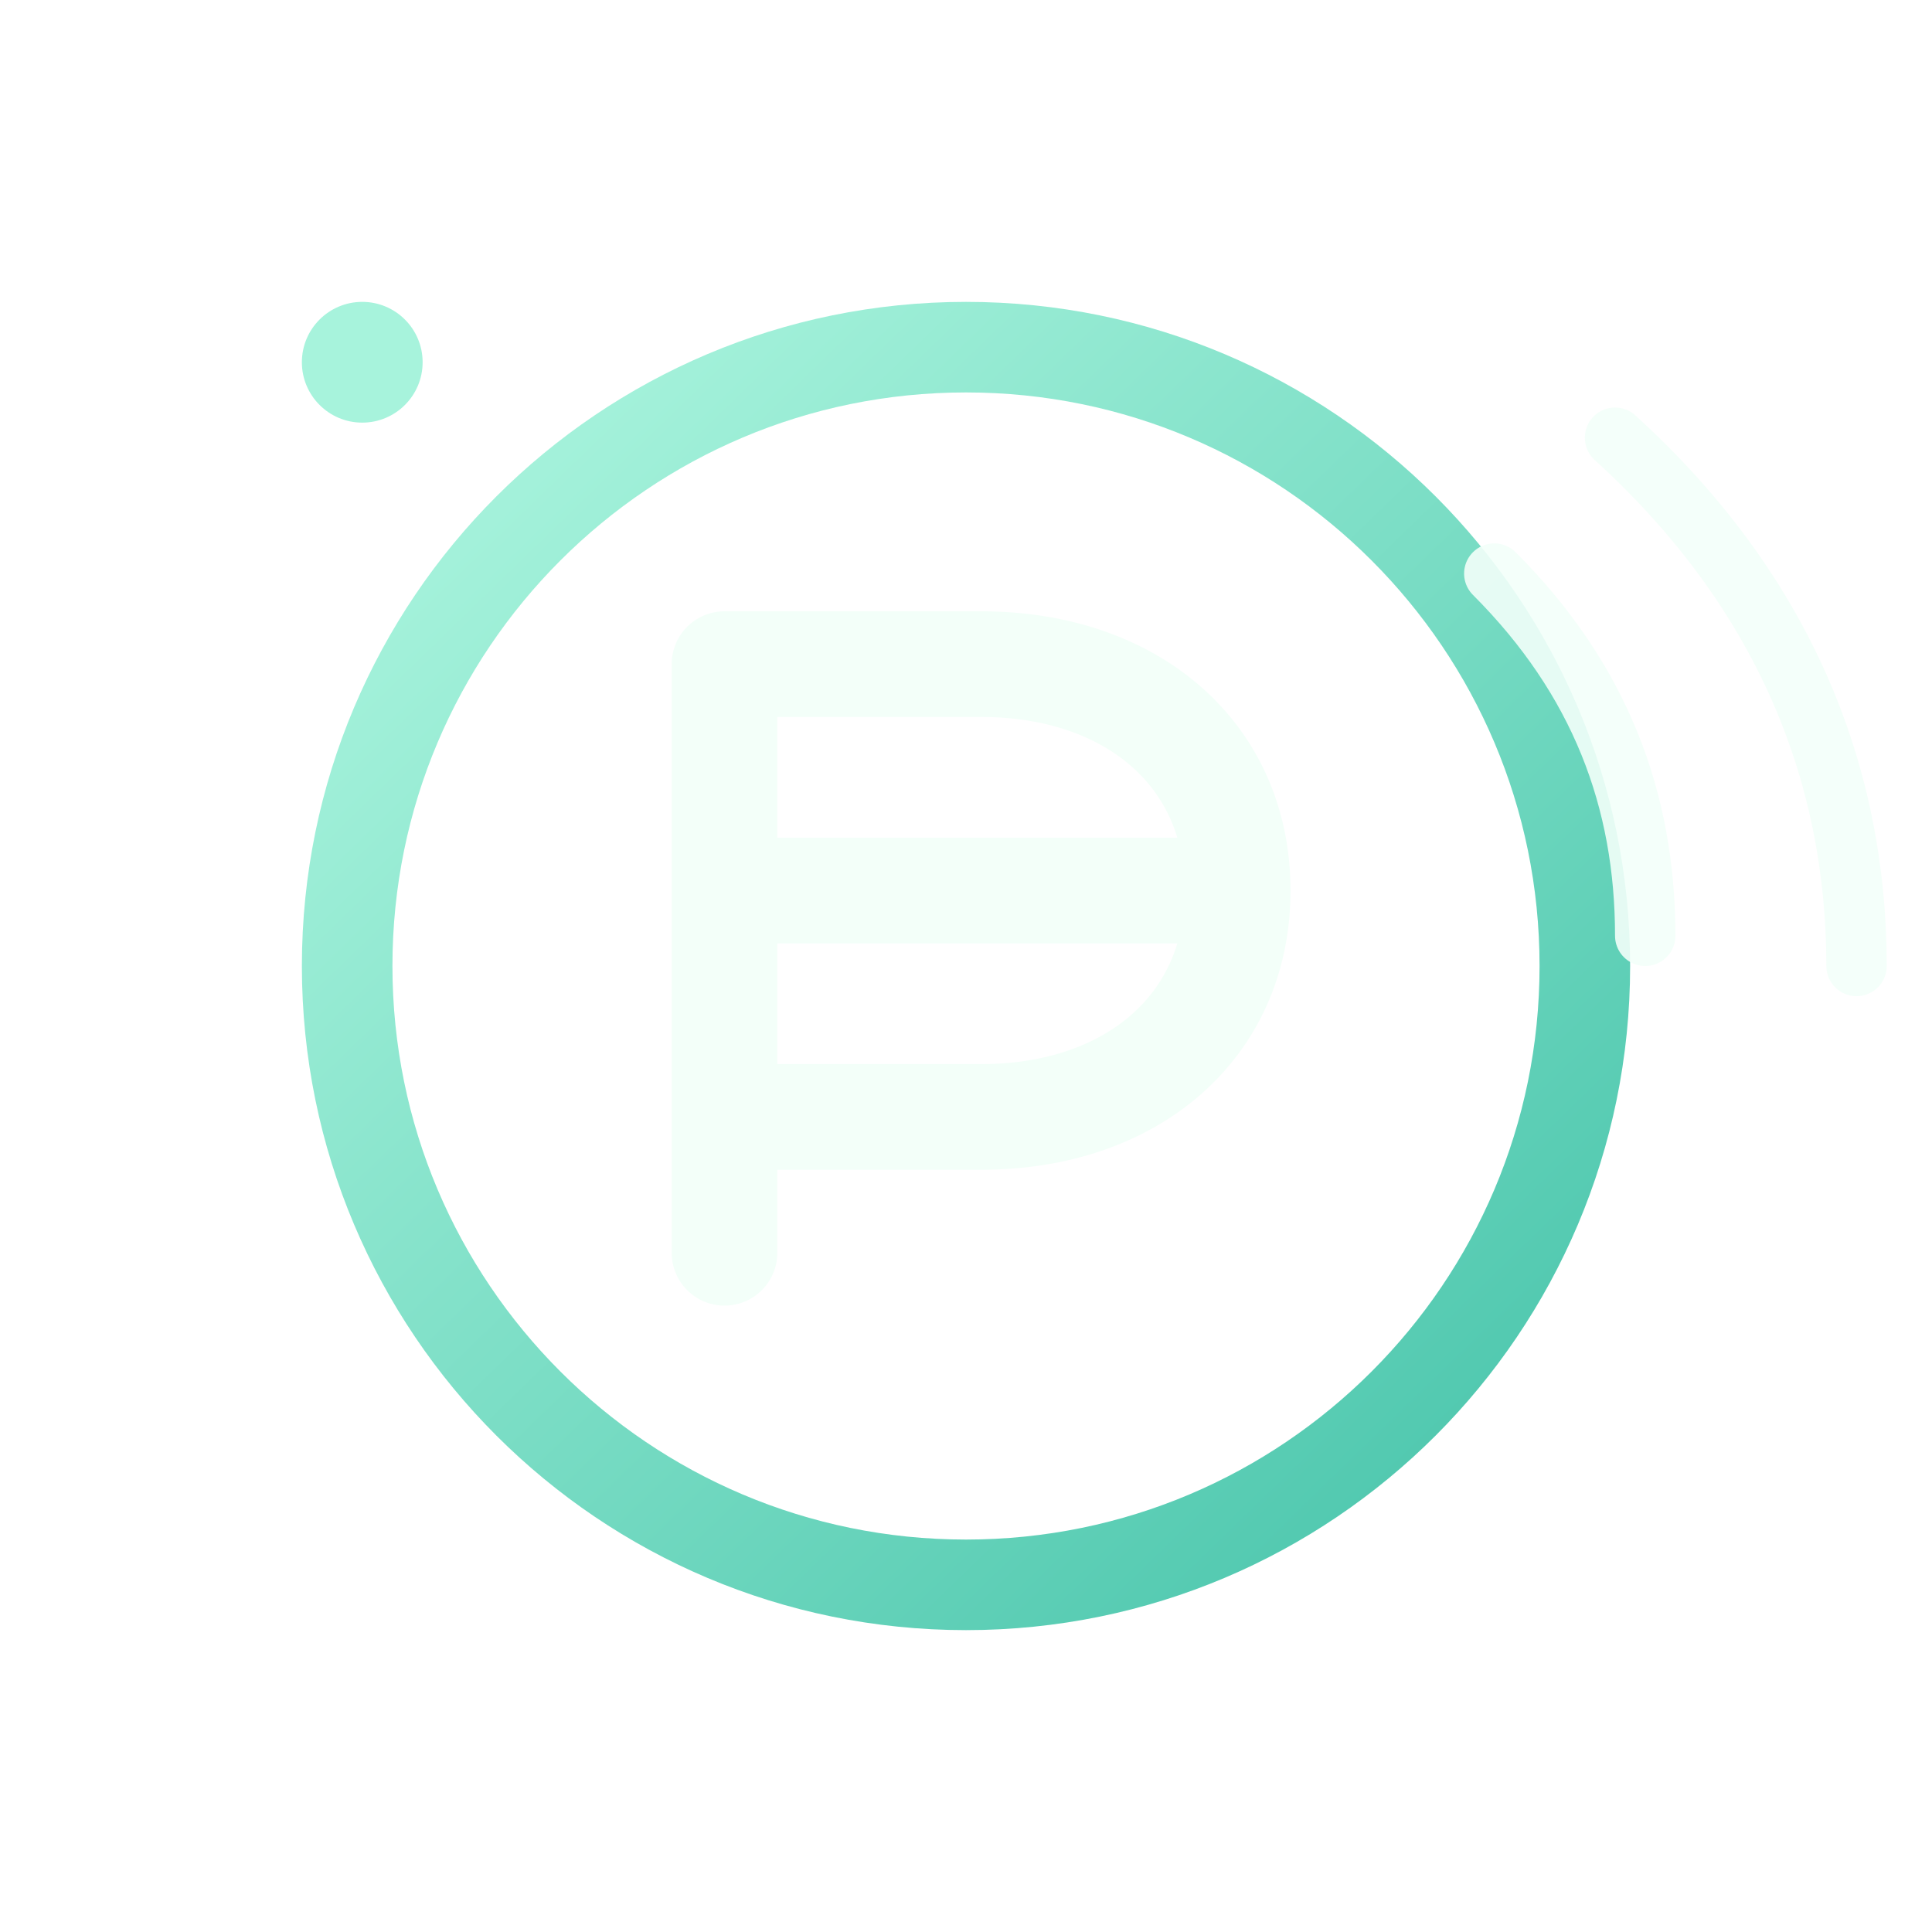
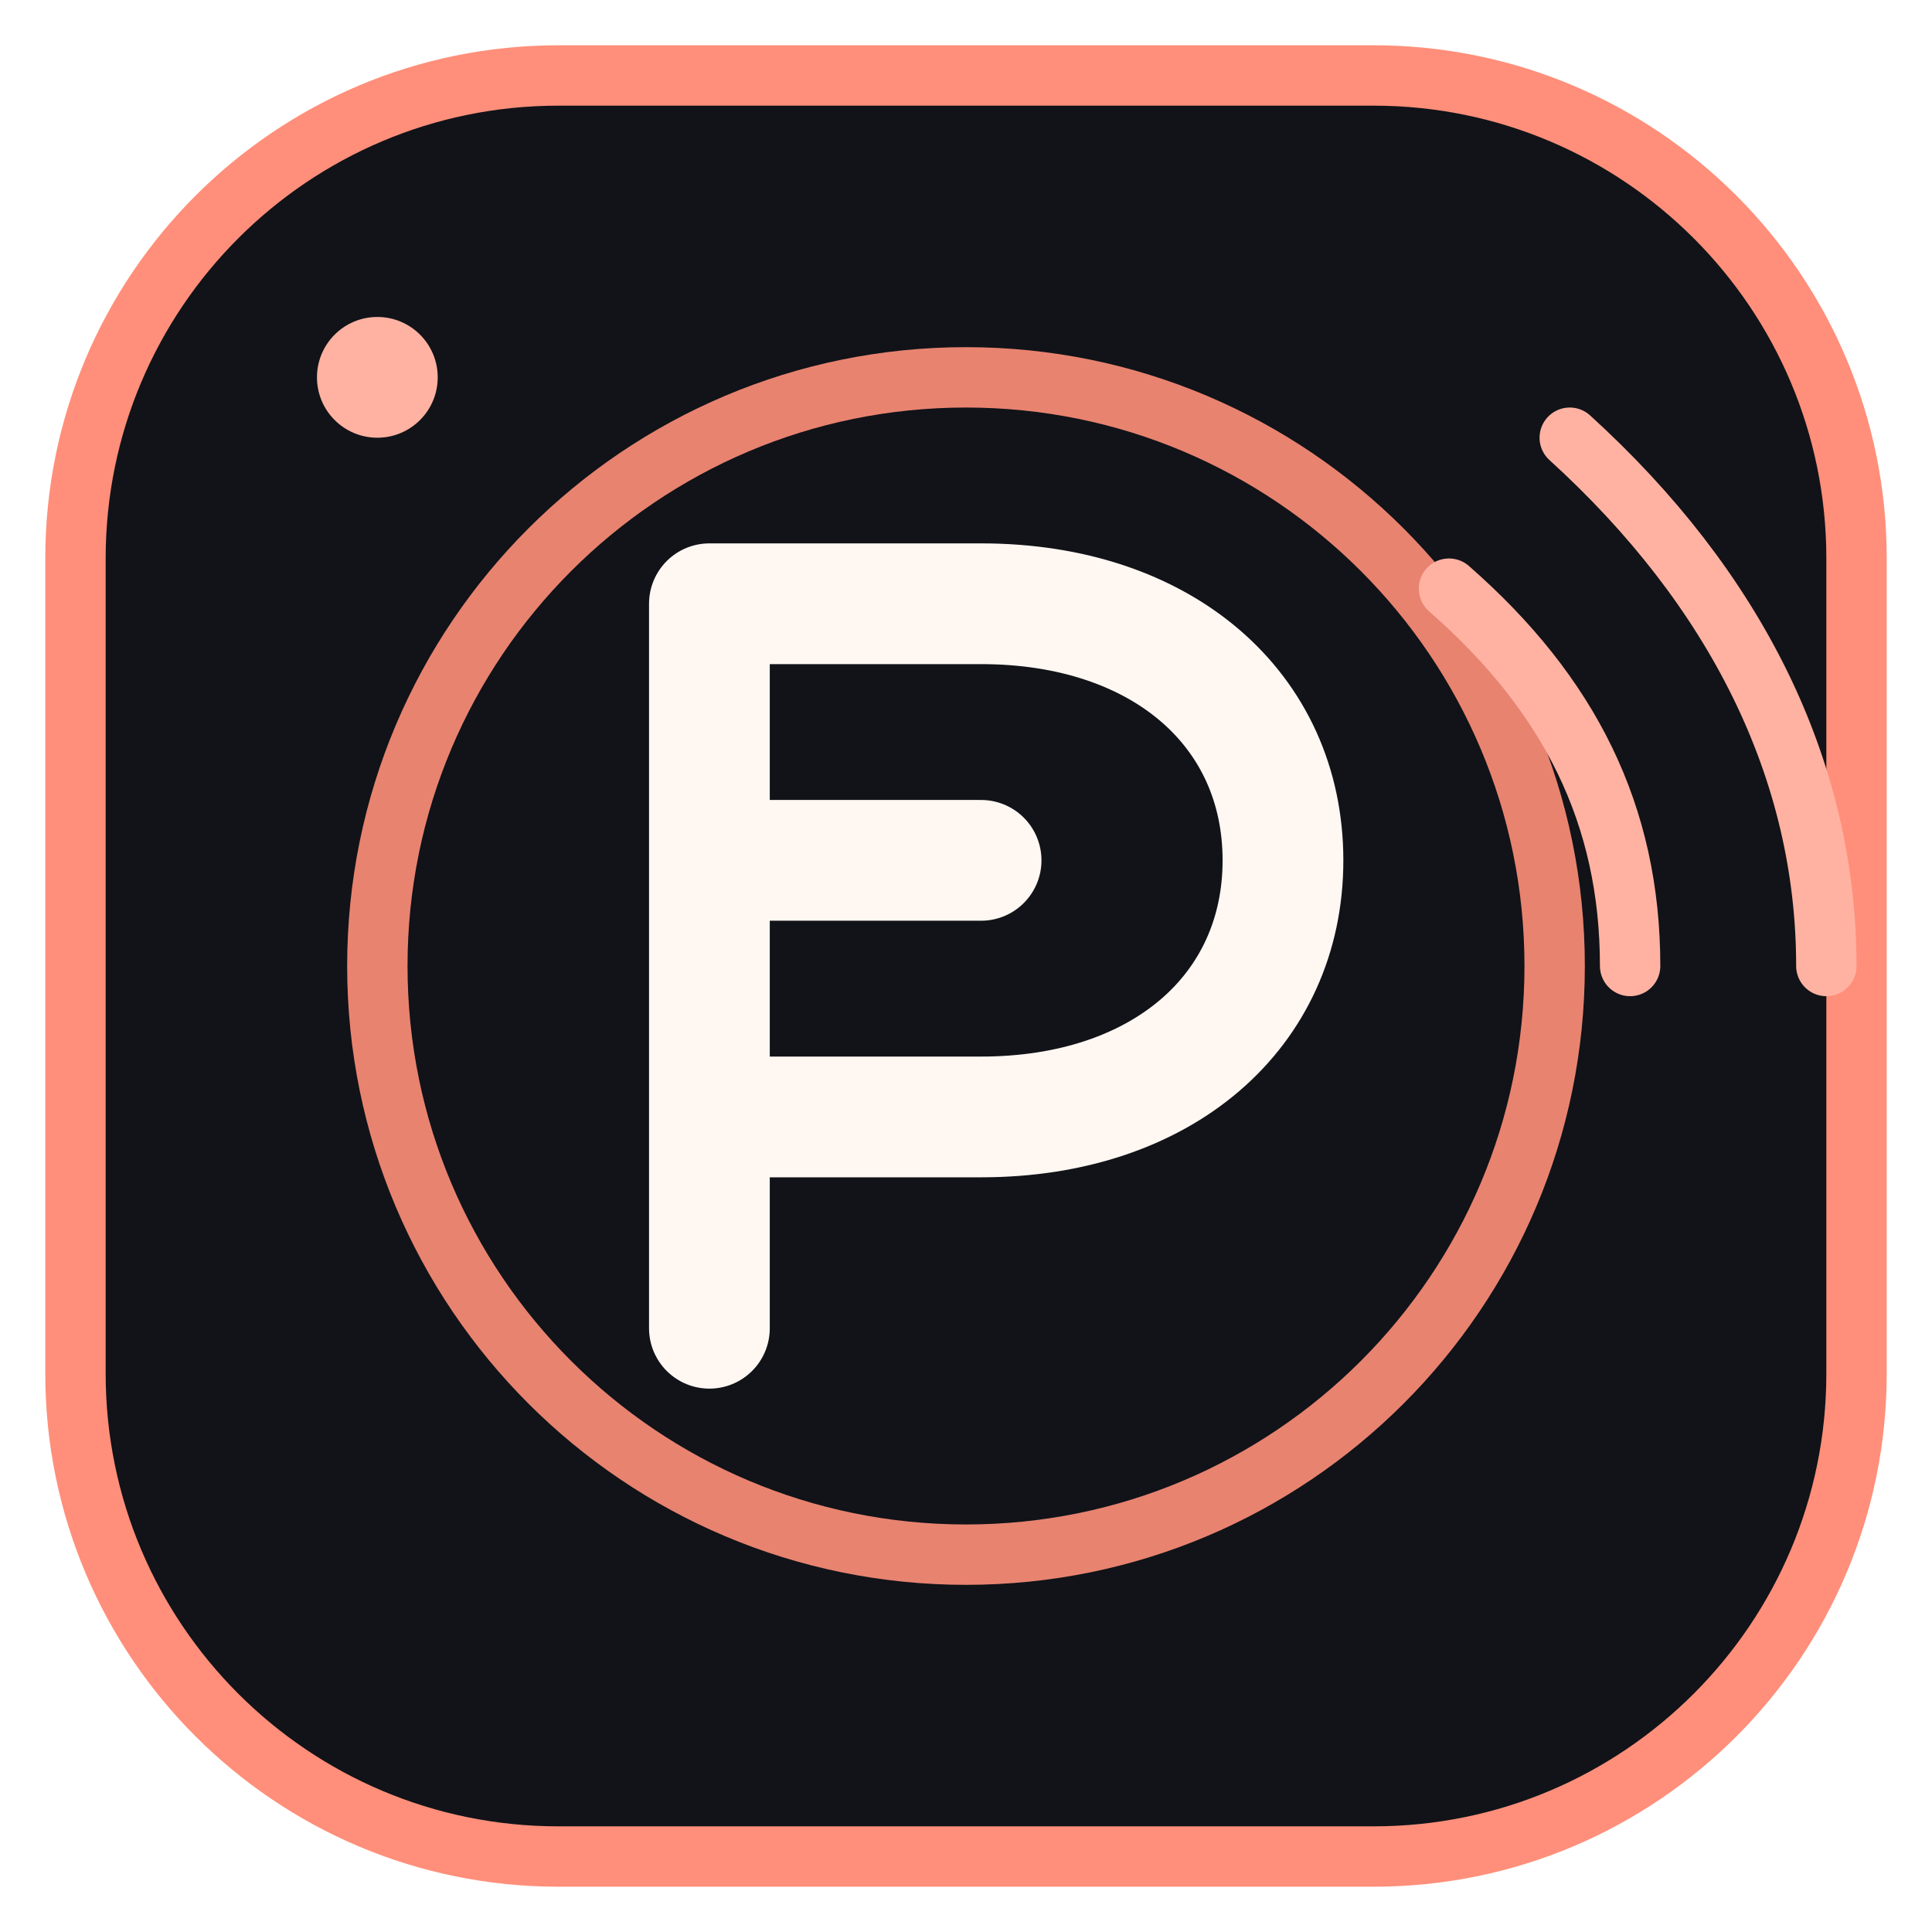
<svg xmlns="http://www.w3.org/2000/svg" viewBox="0 0 128 128" role="img" aria-labelledby="title desc">
-   <defs>
-     <linearGradient id="signal" x1="35" y1="26" x2="99" y2="92" gradientUnits="userSpaceOnUse">
-       <stop stop-color="#a7f3dc" />
-       <stop offset="1" stop-color="#52c9b0" />
-     </linearGradient>
-   </defs>
-   <circle cx="64" cy="64" r="41" fill="none" stroke="url(#signal)" stroke-width="6" />
-   <path d="M48 83V44h17c10 0 17 6 17 15s-7 15-17 15H48m0-15h31" fill="none" stroke="#f3fff9" stroke-width="7" stroke-linecap="round" stroke-linejoin="round" />
-   <path d="M99 38c7 7 10 15 10 24M107 29c11 10 16 22 16 35" fill="none" stroke="#f3fff9" stroke-width="4" stroke-linecap="round" opacity=".9" />
-   <circle cx="24" cy="24" r="4" fill="#a7f3dc" />
+   <rect x="5" y="5" width="118" height="118" rx="32" fill="#111318" stroke="#ff8f7a" stroke-width="4" />
+   <circle cx="64" cy="64" r="39" fill="none" stroke="#ff8f7a" stroke-width="4" opacity=".9" />
+   <path d="M47 88V40h18c12 0 20 7 20 17s-8 17-20 17H47m0-17h18" fill="none" stroke="#fff7f2" stroke-width="8" stroke-linecap="round" stroke-linejoin="round" />
+   <path d="M96 39c8 7 12 15 12 25M104 29c11 10 17 22 17 35" fill="none" stroke="#ffb2a2" stroke-width="4" stroke-linecap="round" />
+   <circle cx="25" cy="25" r="4" fill="#ffb2a2" />
</svg>
